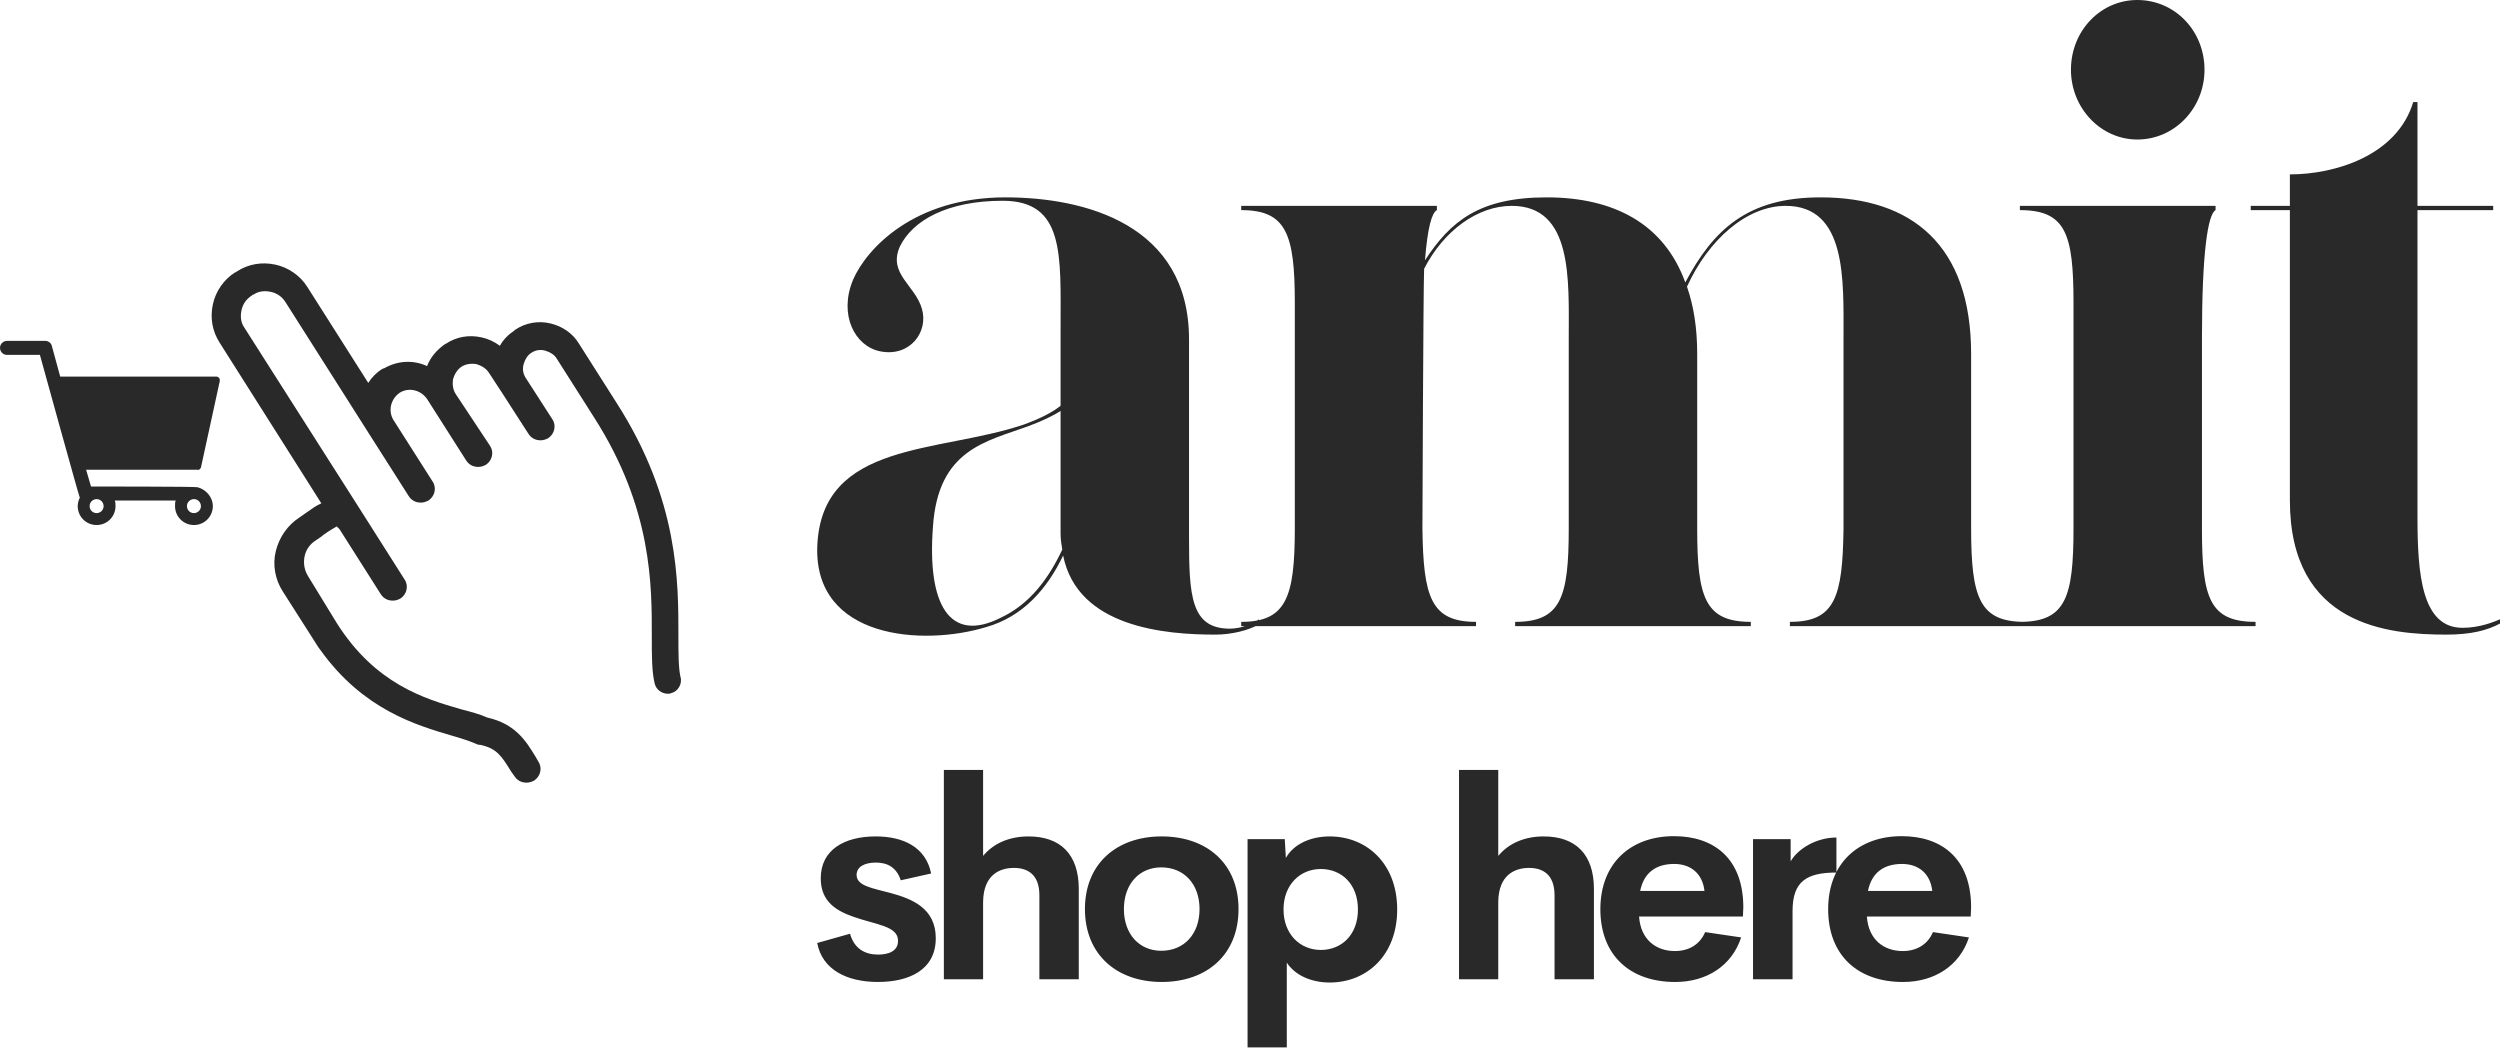
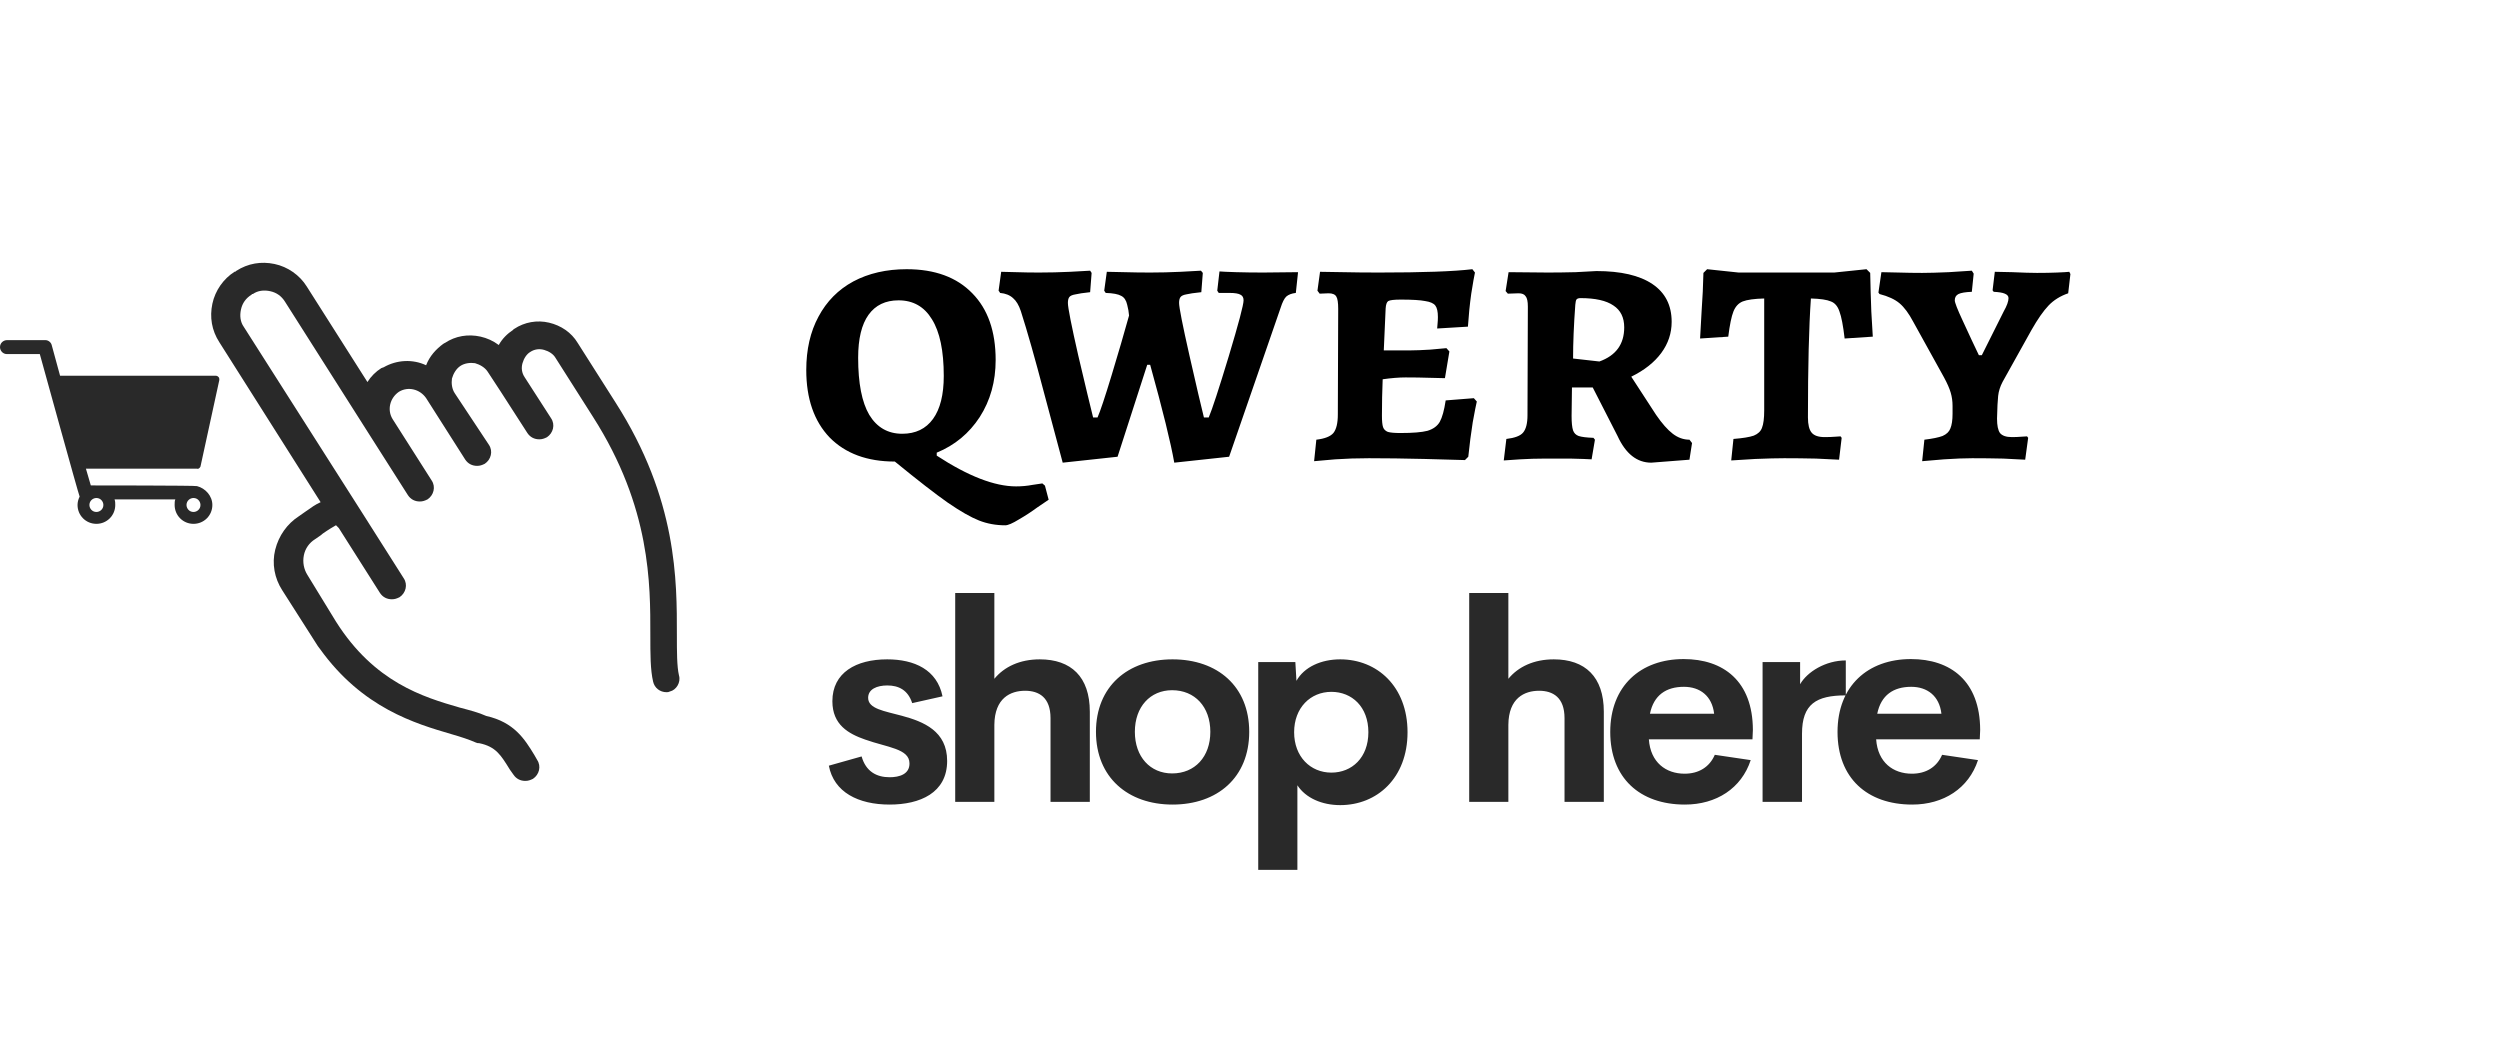
- <svg xmlns="http://www.w3.org/2000/svg" width="370.167" height="155.085" viewBox="0 0 370.167 155.085" class="css-1j8o68f">
-   <defs id="SvgjsDefs1029" />
-   <g id="SvgjsG1030" featurekey="symbolFeature-0" transform="matrix(1.036627,0,0,1.036627,-1.451278,25.18089)" fill="#292929">
-     <path d="M30.1,42.5l2.7-12.4c0-0.1,0-0.3-0.1-0.4c-0.1-0.1-0.2-0.2-0.4-0.2H10l-1.2-4.4c-0.1-0.4-0.5-0.7-0.9-0.7H2.4  c-0.5,0-1,0.4-1,1c0,0.5,0.4,1,1,1h4.7c0,0,5.6,20.3,5.7,20.4c-0.2,0.4-0.3,0.8-0.3,1.2c0,1.5,1.2,2.7,2.7,2.7s2.7-1.2,2.7-2.7  c0-0.3,0-0.5-0.1-0.8h8.7c-0.1,0.2-0.1,0.5-0.1,0.8c0,1.5,1.2,2.7,2.7,2.7c1.5,0,2.7-1.2,2.7-2.7c0-1.3-1-2.4-2.2-2.7  c-0.1-0.1-15.2-0.1-15.2-0.1l-0.7-2.4h15.9C29.8,42.9,30,42.7,30.1,42.5z M29.1,47c0.6,0,1,0.5,1,1c0,0.6-0.5,1-1,1  c-0.6,0-1-0.5-1-1C28.1,47.4,28.6,47,29.1,47z M15.2,47c0.6,0,1,0.5,1,1c0,0.6-0.5,1-1,1c-0.6,0-1-0.5-1-1  C14.2,47.4,14.7,47,15.2,47z" />
-     <path d="M98.6,72.4c-0.3-1.3-0.3-3.4-0.3-5.8c0-7.7,0.1-19.4-8.8-33.3c0,0,0,0,0,0l-5.4-8.5c-0.9-1.5-2.4-2.5-4.1-2.9  c-1.7-0.4-3.5-0.1-5,0.9c0,0-0.1,0-0.1,0.1c-0.9,0.6-1.6,1.3-2.1,2.2c-0.8-0.6-1.7-1-2.6-1.2c-1.8-0.4-3.6-0.1-5.1,0.9  c-0.1,0-0.1,0.1-0.2,0.1c-1.1,0.8-2,1.8-2.5,3.1c-1.9-0.9-4.2-0.8-6.1,0.3c-0.1,0-0.2,0.1-0.3,0.1c-0.8,0.5-1.5,1.2-2,2l-8.7-13.7  c-1-1.6-2.7-2.8-4.6-3.2c-1.9-0.4-3.8-0.1-5.5,1c0,0,0,0-0.1,0.1c0,0-0.1,0-0.1,0c-1.6,1-2.8,2.7-3.2,4.6c-0.4,1.9-0.1,3.8,1,5.5  l14.5,22.9c-0.7,0.3-1.4,0.8-2.1,1.3c-0.3,0.2-0.7,0.5-1,0.7c0,0,0,0,0,0c-1.7,1.1-2.9,2.8-3.4,4.8s-0.1,4.1,1,5.8l5.1,8  c0.1,0.1,0.2,0.3,0.3,0.4c6.1,8.5,13.7,10.7,18.8,12.2c1.4,0.4,2.6,0.8,3.5,1.2c0.2,0.1,0.3,0.1,0.5,0.1c0,0,0,0,0,0  c2.4,0.5,3.1,1.7,4.4,3.8l0.5,0.7c0.4,0.6,1,0.9,1.7,0.9c0.4,0,0.7-0.1,1.1-0.3c0.9-0.6,1.2-1.8,0.6-2.7l-0.4-0.7  c-1.4-2.3-2.9-4.7-6.9-5.6c0,0,0,0,0,0c-1.1-0.5-2.3-0.8-3.8-1.2c-5.2-1.5-12.2-3.6-17.7-12.3l0,0L45.4,58c-0.5-0.8-0.7-1.8-0.5-2.8  c0.2-1,0.8-1.8,1.6-2.3c0,0,0,0,0,0c0.4-0.3,0.8-0.5,1.1-0.8c0.7-0.5,1.7-1.1,1.9-1.2c0,0,0.1,0.1,0.4,0.4l5.9,9.3  c0.4,0.6,1,0.9,1.7,0.9c0.4,0,0.7-0.1,1.1-0.3c0.9-0.6,1.2-1.8,0.6-2.7l-5.9-9.3c0,0,0,0,0,0c0,0,0,0,0,0l-17-26.7  c-0.5-0.7-0.6-1.6-0.4-2.5c0.2-0.9,0.7-1.6,1.5-2.1c0,0,0,0,0.1-0.1c0,0,0.1,0,0.1,0c0.7-0.5,1.6-0.6,2.5-0.4  c0.9,0.2,1.6,0.7,2.1,1.5l12,18.9l0,0l0,0l5.6,8.8c0.4,0.6,1,0.9,1.7,0.9c0.4,0,0.7-0.1,1.1-0.3c0.9-0.6,1.2-1.8,0.6-2.7l-5.6-8.8  c-0.8-1.3-0.4-3,0.9-3.9c0,0,0,0,0,0c1.3-0.8,3-0.4,3.9,0.9l5.6,8.8c0.4,0.6,1,0.9,1.7,0.9c0.4,0,0.7-0.1,1.1-0.3  c0.9-0.6,1.2-1.8,0.6-2.7L66.5,32c0,0,0,0,0,0c-0.4-0.6-0.5-1.4-0.4-2.1c0.2-0.7,0.6-1.4,1.2-1.8c0,0,0,0,0,0  c0.6-0.4,1.4-0.5,2.1-0.4c0.7,0.2,1.4,0.6,1.8,1.2l1.9,2.9c0,0,0,0,0,0c0,0,0,0,0,0l3.8,5.9c0.4,0.6,1,0.9,1.7,0.9  c0.4,0,0.7-0.1,1.1-0.3c0.9-0.6,1.2-1.8,0.6-2.7l-3.8-5.9l0,0c-0.4-0.6-0.5-1.3-0.3-2c0.2-0.7,0.6-1.3,1.1-1.6c0,0,0,0,0,0  c0.6-0.4,1.3-0.5,2-0.3c0.7,0.2,1.3,0.6,1.6,1.1l5.4,8.5c8.3,13,8.2,24,8.2,31.2c0,2.8,0,5,0.4,6.7c0.2,0.9,1,1.5,1.9,1.5  c0.2,0,0.3,0,0.5-0.1C98.2,74.5,98.9,73.4,98.6,72.4z" />
-   </g>
-   <g id="SvgjsG1031" featurekey="nameFeature-0" transform="matrix(3.149001,0,0,3.149001,117.1068,-33.25346)" fill="#292929">
-     <path d="M20.64 40.12 c0.6 0 1.16 -0.28 1.36 -0.44 l0 0.24 c-0.48 0.28 -1.28 0.48 -2.04 0.48 c-2.32 0 -6.48 -0.32 -7.16 -3.72 c-0.76 1.6 -1.92 2.88 -3.6 3.36 c-3 0.92 -8.12 0.56 -7.96 -3.8 c0.2 -4.96 5.72 -4.36 9.72 -5.72 c0.76 -0.28 1.32 -0.56 1.72 -0.88 l0 -3.68 c0 -3.4 0.2 -5.96 -2.72 -5.96 c-2.6 0 -4.24 0.92 -4.84 2.16 c-0.56 1.28 0.72 1.8 1.04 2.92 c0.32 1.08 -0.56 2.28 -1.96 2 c-1.2 -0.24 -1.96 -1.72 -1.28 -3.36 c0.64 -1.48 2.88 -3.88 7.16 -3.88 c3.76 0 8.64 1.28 8.64 6.68 l0 9.32 c0 2.72 0.08 4.28 1.92 4.28 z M9.88 39.6 c1.36 -0.64 2.24 -1.84 2.88 -3.2 c-0.04 -0.24 -0.08 -0.48 -0.08 -0.76 l0 -5.76 c-0.36 0.24 -0.88 0.48 -1.52 0.72 c-1.96 0.72 -4.24 1.08 -4.48 4.72 c-0.28 3.64 0.76 5.52 3.2 4.28 z M55.494 27.2 l0 8.2 c0 3.28 0.4 4.4 2.52 4.4 l0 0.2 l-11.04 0 l0 -0.2 c2.12 0 2.48 -1.16 2.52 -4.4 l0 -8.96 c0 -2.72 0.16 -6.2 -2.72 -6.2 c-1.84 0 -3.64 1.6 -4.64 3.8 c0.32 0.92 0.48 1.96 0.48 3.16 l0 8.2 c0 3.24 0.36 4.4 2.52 4.4 l0 0.2 l-11.08 0 l0 -0.2 c2.16 0 2.52 -1.16 2.52 -4.4 l0 -8.96 c0 -2.72 0.2 -6.2 -2.68 -6.2 c-1.6 0 -3.2 1.16 -4.12 2.96 c-0.04 0.84 -0.08 12.2 -0.08 12.2 c0.04 3.24 0.4 4.4 2.52 4.4 l0 0.2 l-11.04 0 l0 -0.2 c2.12 0 2.52 -1.16 2.52 -4.4 l0 -10.6 c0 -3.24 -0.4 -4.36 -2.52 -4.36 l0 -0.2 l9.2 0 l0 0.2 c-0.24 0.12 -0.44 0.84 -0.56 2.36 c1.2 -1.84 2.56 -2.96 5.72 -2.96 s5.52 1.24 6.52 4 c1.32 -2.48 2.92 -4 6.36 -4 c4.28 0 7.08 2.24 7.08 7.36 z M66.348 35.4 l0 0.04 c0 3.24 0.36 4.36 2.52 4.36 l0 0.2 l-11.08 0 l0 -0.2 c2.16 0 2.52 -1.16 2.52 -4.4 l0 -10.6 c0 -3.24 -0.36 -4.36 -2.52 -4.36 l0 -0.2 l9.2 0 l0 0.2 c-0.36 0.2 -0.64 1.96 -0.64 6 l0 8.96 z M63.308 17.12 c-1.72 0 -3.12 -1.48 -3.12 -3.28 c0 -1.84 1.4 -3.28 3.12 -3.28 c1.76 0 3.16 1.44 3.16 3.28 c0 1.8 -1.4 3.28 -3.16 3.28 z M78.602 40.08 c0.8 0 1.48 -0.28 1.76 -0.4 l0 0.2 c-0.6 0.32 -1.36 0.52 -2.52 0.52 c-2.72 0 -7.36 -0.4 -7.36 -6.32 l0 -13.64 l-1.84 0 l0 -0.2 l1.84 0 l0 -1.48 c2.12 0 5.04 -0.88 5.8 -3.4 l0.08 0 l0.12 0 l0 4.88 l3.56 0 l0 0.2 l-3.56 0 l0 14.44 c0 2.68 0.2 5.2 2.12 5.2 z" />
-   </g>
-   <g id="SvgjsG1032" featurekey="sloganFeature-0" transform="matrix(2.06636,0,0,2.06636,119.7085,103.6674)" fill="#292929">
-     <path d="M4.99 20.195 c-2.256 0 -4.004 -0.889 -4.365 -2.793 l2.353 -0.664 c0.303 1.074 1.065 1.494 2.012 1.494 c0.693 0 1.445 -0.215 1.426 -1.006 c-0.01 -1.045 -1.592 -1.133 -3.184 -1.699 c-1.201 -0.42 -2.353 -1.065 -2.353 -2.754 c0 -2.061 1.709 -3.008 3.936 -3.008 c1.953 0 3.584 0.742 3.975 2.656 l-2.178 0.488 c-0.303 -0.938 -0.967 -1.27 -1.787 -1.27 c-0.742 0 -1.377 0.264 -1.377 0.889 c0 0.791 1.162 0.947 2.422 1.289 c1.553 0.42 3.252 1.094 3.252 3.242 c0 2.305 -1.963 3.135 -4.131 3.135 z M15.774 9.766 c2.246 0 3.594 1.25 3.594 3.76 l0 6.475 l-2.822 0 l0 -6.016 c0 -1.475 -0.82 -1.963 -1.826 -1.963 c-1.045 0 -2.188 0.518 -2.207 2.441 l0 5.537 l-2.812 0 l0 -15 l2.812 0 l0 6.162 c0.713 -0.869 1.836 -1.397 3.262 -1.397 z M25.308 20.195 c-3.193 0 -5.498 -1.943 -5.498 -5.225 c0 -3.262 2.285 -5.205 5.498 -5.205 c3.232 0 5.508 1.943 5.508 5.205 c0 3.281 -2.285 5.225 -5.508 5.225 z M25.278 17.959 c1.631 0 2.744 -1.191 2.744 -2.988 s-1.113 -2.988 -2.744 -2.988 c-1.572 0 -2.676 1.191 -2.676 2.988 s1.103 2.988 2.676 2.988 z M37.351 9.766 c2.647 0 4.834 1.943 4.834 5.234 s-2.188 5.234 -4.834 5.234 c-1.309 0 -2.481 -0.508 -3.076 -1.426 l0 6.074 l-2.812 0 l0 -14.922 l2.666 0 l0.078 1.348 c0.557 -0.996 1.777 -1.543 3.144 -1.543 z M36.716 17.9 c1.475 0 2.656 -1.074 2.656 -2.9 s-1.182 -2.9 -2.656 -2.9 c-1.504 0 -2.676 1.143 -2.676 2.9 s1.172 2.9 2.676 2.9 z M52.688 9.766 c2.246 0 3.594 1.25 3.594 3.76 l0 6.475 l-2.822 0 l0 -6.016 c0 -1.475 -0.82 -1.963 -1.826 -1.963 c-1.045 0 -2.188 0.518 -2.207 2.441 l0 5.537 l-2.812 0 l0 -15 l2.812 0 l0 6.162 c0.713 -0.869 1.836 -1.397 3.262 -1.397 z M66.987 14.834 l-0.029 0.674 l-7.441 0 c0.117 1.67 1.23 2.471 2.568 2.471 c1.006 0 1.787 -0.469 2.168 -1.357 l2.578 0.381 c-0.664 2.031 -2.471 3.193 -4.727 3.193 c-3.242 0 -5.361 -1.914 -5.361 -5.215 s2.178 -5.234 5.273 -5.234 c2.842 0 4.961 1.572 4.971 5.088 z M62.036 11.738 c-1.279 0 -2.168 0.596 -2.441 1.934 l4.609 0 c-0.146 -1.279 -1.016 -1.934 -2.168 -1.934 z M70.378 11.553 c0.508 -0.889 1.826 -1.709 3.281 -1.709 l0 2.51 c-2.129 0 -3.144 0.625 -3.144 2.754 l0 4.893 l-2.832 0 l0 -10.039 l2.695 0 l0 1.592 z M83.31 14.834 l-0.029 0.674 l-7.441 0 c0.117 1.67 1.23 2.471 2.568 2.471 c1.006 0 1.787 -0.469 2.168 -1.357 l2.578 0.381 c-0.664 2.031 -2.471 3.193 -4.727 3.193 c-3.242 0 -5.361 -1.914 -5.361 -5.215 s2.178 -5.234 5.273 -5.234 c2.842 0 4.961 1.572 4.971 5.088 z M78.359 11.738 c-1.279 0 -2.168 0.596 -2.441 1.934 l4.609 0 c-0.146 -1.279 -1.016 -1.934 -2.168 -1.934 z" />
-   </g>
+ <svg xmlns="http://www.w3.org/2000/svg" width="371" height="156" viewBox="0 0 371 156" fill="none">
+   <path d="M29.751 69.238L32.55 56.383C32.55 56.28 32.55 56.072 32.446 55.969C32.343 55.865 32.239 55.761 32.032 55.761H8.915L7.671 51.2C7.567 50.786 7.153 50.475 6.738 50.475H1.037C0.518 50.475 0 50.889 0 51.511C0 52.029 0.415 52.548 1.037 52.548H5.909C5.909 52.548 11.714 73.591 11.818 73.695C11.61 74.11 11.507 74.524 11.507 74.939C11.507 76.494 12.751 77.738 14.306 77.738C15.86 77.738 17.104 76.494 17.104 74.939C17.104 74.628 17.104 74.421 17.001 74.11H26.019C25.916 74.317 25.916 74.628 25.916 74.939C25.916 76.494 27.16 77.738 28.715 77.738C30.27 77.738 31.514 76.494 31.514 74.939C31.514 73.591 30.477 72.451 29.233 72.14C29.129 72.037 13.476 72.037 13.476 72.037L12.751 69.549H29.233C29.44 69.652 29.648 69.445 29.751 69.238ZM28.715 73.902C29.337 73.902 29.751 74.421 29.751 74.939C29.751 75.561 29.233 75.976 28.715 75.976C28.093 75.976 27.678 75.457 27.678 74.939C27.678 74.317 28.196 73.902 28.715 73.902ZM14.306 73.902C14.927 73.902 15.342 74.421 15.342 74.939C15.342 75.561 14.824 75.976 14.306 75.976C13.684 75.976 13.269 75.457 13.269 74.939C13.269 74.317 13.787 73.902 14.306 73.902Z" fill="#292929" />
+   <path d="M100.76 100.233C100.449 98.885 100.449 96.708 100.449 94.22C100.449 86.238 100.553 74.11 91.327 59.701L85.729 50.889C84.796 49.334 83.241 48.298 81.479 47.883C79.717 47.468 77.851 47.779 76.296 48.816C76.296 48.816 76.192 48.816 76.192 48.92C75.259 49.542 74.534 50.267 74.015 51.2C73.186 50.578 72.253 50.164 71.32 49.956C69.454 49.542 67.588 49.853 66.033 50.889C65.93 50.889 65.93 50.993 65.826 50.993C64.686 51.822 63.753 52.859 63.234 54.206C61.265 53.273 58.88 53.377 56.911 54.517C56.807 54.517 56.703 54.621 56.6 54.621C55.771 55.139 55.045 55.865 54.527 56.694L45.508 42.493C44.471 40.834 42.709 39.59 40.739 39.175C38.77 38.761 36.8 39.072 35.038 40.212C35.038 40.212 35.038 40.212 34.934 40.316H34.831C33.172 41.352 31.928 43.114 31.514 45.084C31.099 47.054 31.41 49.023 32.55 50.786L47.581 74.524C46.856 74.835 46.13 75.354 45.404 75.872C45.093 76.079 44.679 76.39 44.368 76.598C42.605 77.738 41.361 79.5 40.843 81.573C40.325 83.647 40.739 85.824 41.88 87.586L47.167 95.879C47.27 95.983 47.374 96.19 47.478 96.293C53.801 105.105 61.679 107.385 66.966 108.94C68.417 109.355 69.661 109.77 70.594 110.184C70.802 110.288 70.905 110.288 71.113 110.288C73.601 110.806 74.326 112.05 75.674 114.227L76.192 114.953C76.607 115.575 77.229 115.886 77.954 115.886C78.369 115.886 78.68 115.782 79.095 115.575C80.028 114.953 80.339 113.709 79.717 112.776L79.302 112.05C77.851 109.666 76.296 107.178 72.149 106.245C71.009 105.727 69.765 105.416 68.21 105.001C62.82 103.446 55.563 101.269 49.862 92.251L45.612 85.305C45.093 84.476 44.886 83.439 45.093 82.403C45.301 81.366 45.923 80.537 46.752 80.019C47.167 79.707 47.581 79.5 47.892 79.189C48.618 78.671 49.654 78.049 49.862 77.945C49.862 77.945 49.965 78.049 50.276 78.36L56.392 88.001C56.807 88.623 57.429 88.933 58.155 88.933C58.569 88.933 58.88 88.83 59.295 88.623C60.228 88.001 60.539 86.757 59.917 85.824L53.801 76.183L36.178 48.505C35.66 47.779 35.556 46.846 35.764 45.913C35.971 44.98 36.489 44.255 37.319 43.736C37.319 43.736 37.319 43.736 37.422 43.633H37.526C38.252 43.114 39.184 43.011 40.117 43.218C41.05 43.425 41.776 43.944 42.294 44.773L54.734 64.365L60.539 73.488C60.954 74.11 61.576 74.421 62.301 74.421C62.716 74.421 63.027 74.317 63.442 74.11C64.375 73.488 64.686 72.244 64.064 71.311L58.258 62.188C57.429 60.841 57.844 59.079 59.191 58.146C60.539 57.316 62.301 57.731 63.234 59.079L69.039 68.201C69.454 68.823 70.076 69.134 70.802 69.134C71.216 69.134 71.527 69.03 71.942 68.823C72.875 68.201 73.186 66.957 72.564 66.024L67.484 58.353C67.07 57.731 66.966 56.902 67.07 56.176C67.277 55.45 67.692 54.725 68.314 54.31C68.936 53.895 69.765 53.792 70.491 53.895C71.216 54.103 71.942 54.517 72.357 55.139L74.326 58.146L78.265 64.262C78.68 64.884 79.302 65.195 80.028 65.195C80.442 65.195 80.753 65.091 81.168 64.884C82.101 64.262 82.412 63.018 81.79 62.085L77.851 55.969C77.436 55.347 77.332 54.621 77.54 53.895C77.747 53.17 78.162 52.548 78.68 52.237C79.302 51.822 80.028 51.718 80.753 51.926C81.479 52.133 82.101 52.548 82.412 53.066L88.01 61.877C96.614 75.354 96.51 86.757 96.51 94.22C96.51 97.123 96.51 99.403 96.925 101.166C97.132 102.099 97.961 102.721 98.894 102.721C99.102 102.721 99.205 102.721 99.413 102.617C100.346 102.41 101.071 101.269 100.76 100.233Z" fill="#292929" />
+   <path d="M132.02 119.398C127.359 119.398 123.747 117.562 123 113.627L127.863 112.255C128.489 114.474 130.063 115.342 132.02 115.342C133.453 115.342 135.007 114.898 134.966 113.263C134.946 111.104 131.677 110.923 128.388 109.752C125.906 108.885 123.525 107.553 123.525 104.062C123.525 99.804 127.056 97.847 131.657 97.847C135.693 97.847 139.063 99.38 139.87 103.335L135.37 104.344C134.744 102.407 133.372 101.721 131.677 101.721C130.143 101.721 128.832 102.266 128.832 103.557C128.832 105.192 131.233 105.515 133.836 106.221C137.045 107.089 140.556 108.481 140.556 112.921C140.556 117.683 136.5 119.398 132.02 119.398ZM154.303 97.847C158.944 97.847 161.729 100.43 161.729 105.617V118.995H155.897V106.565C155.897 103.518 154.202 102.509 152.124 102.509C149.965 102.509 147.604 103.578 147.563 107.554V118.995H141.752V88H147.563V100.733C149.036 98.937 151.357 97.847 154.303 97.847ZM174.003 119.398C167.404 119.398 162.642 115.382 162.642 108.602C162.642 101.862 167.364 97.847 174.003 97.847C180.682 97.847 185.384 101.862 185.384 108.602C185.384 115.383 180.662 119.398 174.003 119.398ZM173.943 114.777C177.313 114.777 179.613 112.315 179.613 108.602C179.613 104.889 177.312 102.427 173.943 102.427C170.694 102.427 168.413 104.889 168.413 108.602C168.413 112.315 170.694 114.777 173.943 114.777ZM198.889 97.847C204.358 97.847 208.878 101.863 208.878 108.664C208.878 115.464 204.358 119.48 198.889 119.48C196.185 119.48 193.764 118.43 192.533 116.534V129.085H186.721V98.251H192.23L192.392 101.036C193.542 98.977 196.064 97.847 198.889 97.847ZM197.578 114.656C200.625 114.656 203.067 112.436 203.067 108.663C203.067 104.889 200.625 102.67 197.578 102.67C194.47 102.67 192.049 105.031 192.049 108.663C192.049 112.295 194.47 114.656 197.578 114.656ZM230.581 97.847C235.222 97.847 238.007 100.43 238.007 105.617V118.995H232.175V106.565C232.175 103.518 230.48 102.509 228.401 102.509C226.242 102.509 223.881 103.578 223.841 107.554V118.995H218.029V88H223.841V100.733C225.314 98.937 227.635 97.847 230.581 97.847ZM260.128 108.32L260.067 109.712H244.69C244.933 113.163 247.233 114.817 249.998 114.817C252.076 114.817 253.69 113.849 254.477 112.013L259.805 112.8C258.433 116.997 254.699 119.398 250.038 119.398C243.338 119.398 238.96 115.443 238.96 108.623C238.96 101.802 243.459 97.806 249.856 97.806C255.728 97.806 260.107 101.055 260.128 108.32ZM249.898 101.923C247.254 101.923 245.418 103.154 244.853 105.918H254.377C254.075 103.275 252.279 101.923 249.898 101.923ZM267.136 101.539C268.185 99.703 270.909 98.008 273.916 98.008V103.194C269.517 103.194 267.418 104.486 267.418 108.885V118.995H261.566V98.25H267.136L267.136 101.539ZM293.857 108.32L293.797 109.712H278.42C278.662 113.163 280.963 114.817 283.727 114.817C285.806 114.817 287.42 113.849 288.207 112.013L293.534 112.8C292.162 116.997 288.429 119.398 283.768 119.398C277.068 119.398 272.689 115.443 272.689 108.623C272.689 101.802 277.189 97.806 283.586 97.806C289.458 97.806 293.837 101.055 293.857 108.32ZM283.627 101.923C280.984 101.923 279.147 103.154 278.582 105.918H288.107C287.804 103.275 286.009 101.923 283.627 101.923Z" fill="#292929" />
+   <path d="M149.185 77.955C147.792 77.955 146.49 77.717 145.28 77.24C144.07 76.763 142.53 75.883 140.66 74.6C138.827 73.317 136.205 71.282 132.795 68.495C128.688 68.495 125.462 67.303 123.115 64.92C120.805 62.5 119.65 59.163 119.65 54.91C119.65 51.867 120.255 49.227 121.465 46.99C122.675 44.717 124.398 42.975 126.635 41.765C128.908 40.555 131.548 39.95 134.555 39.95C138.735 39.95 141.98 41.142 144.29 43.525C146.6 45.872 147.755 49.172 147.755 53.425C147.755 56.615 146.967 59.438 145.39 61.895C143.813 64.315 141.687 66.075 139.01 67.175V67.615C143.667 70.658 147.59 72.18 150.78 72.18C151.623 72.18 152.43 72.107 153.2 71.96C153.97 71.85 154.465 71.777 154.685 71.74L155.07 72.07L155.62 74.16C155.363 74.343 154.795 74.728 153.915 75.315C153.072 75.938 152.173 76.525 151.22 77.075C150.267 77.662 149.588 77.955 149.185 77.955ZM133.895 64.37C135.875 64.37 137.397 63.637 138.46 62.17C139.523 60.703 140.055 58.577 140.055 55.79C140.055 52.05 139.468 49.245 138.295 47.375C137.158 45.505 135.508 44.57 133.345 44.57C131.402 44.57 129.917 45.285 128.89 46.715C127.863 48.145 127.35 50.272 127.35 53.095C127.35 56.872 127.9 59.695 129 61.565C130.137 63.435 131.768 64.37 133.895 64.37ZM157.706 68.66C157.266 66.973 156.349 63.545 154.956 58.375C153.599 53.205 152.444 49.135 151.491 46.165C151.197 45.285 150.812 44.643 150.336 44.24C149.859 43.8 149.217 43.543 148.411 43.47C148.337 43.323 148.264 43.213 148.191 43.14L148.576 40.335C148.979 40.335 149.712 40.353 150.776 40.39C151.876 40.427 153.012 40.445 154.186 40.445C155.726 40.445 157.266 40.408 158.806 40.335C160.346 40.262 161.336 40.207 161.776 40.17L161.996 40.5L161.776 43.36C160.749 43.47 160.016 43.58 159.576 43.69C159.136 43.763 158.842 43.892 158.696 44.075C158.549 44.258 158.476 44.552 158.476 44.955C158.476 45.652 158.989 48.255 160.016 52.765C161.079 57.275 161.812 60.337 162.216 61.95H162.876C163.279 61.033 163.976 58.943 164.966 55.68C165.956 52.417 166.817 49.465 167.551 46.825C167.514 46.312 167.422 45.78 167.276 45.23C167.129 44.57 166.836 44.13 166.396 43.91C165.956 43.653 165.186 43.507 164.086 43.47L163.866 43.14L164.251 40.335C164.727 40.335 165.589 40.353 166.836 40.39C168.119 40.427 169.402 40.445 170.686 40.445C172.152 40.445 173.656 40.408 175.196 40.335C176.772 40.262 177.781 40.207 178.221 40.17L178.496 40.5L178.276 43.36C177.212 43.47 176.461 43.58 176.021 43.69C175.617 43.763 175.342 43.892 175.196 44.075C175.049 44.258 174.976 44.552 174.976 44.955C174.976 45.615 175.489 48.218 176.516 52.765C177.542 57.275 178.257 60.337 178.661 61.95H179.376C179.889 60.74 180.879 57.715 182.346 52.875C183.812 47.998 184.546 45.23 184.546 44.57C184.546 44.167 184.399 43.892 184.106 43.745C183.812 43.562 183.262 43.47 182.456 43.47H180.861L180.641 43.14L180.971 40.28C181.411 40.317 182.236 40.353 183.446 40.39C184.692 40.427 186.031 40.445 187.461 40.445L192.631 40.39L192.301 43.47C191.677 43.543 191.201 43.727 190.871 44.02C190.577 44.313 190.302 44.863 190.046 45.67L182.401 67.78L174.261 68.66C173.747 65.727 172.556 60.887 170.686 54.14H170.246L165.846 67.78L157.706 68.66ZM195.344 65.25C196.591 65.103 197.434 64.773 197.874 64.26C198.314 63.71 198.534 62.793 198.534 61.51L198.589 45.835C198.589 44.918 198.498 44.313 198.314 44.02C198.131 43.69 197.746 43.525 197.159 43.525L195.839 43.58L195.509 43.14L195.894 40.335C196.481 40.335 197.599 40.353 199.249 40.39C200.936 40.427 202.733 40.445 204.639 40.445C211.129 40.445 215.749 40.28 218.499 39.95L218.884 40.445C218.774 40.922 218.591 41.967 218.334 43.58C218.114 45.157 217.949 46.788 217.839 48.475L213.274 48.75C213.274 48.64 213.293 48.42 213.329 48.09C213.366 47.723 213.384 47.375 213.384 47.045C213.384 46.238 213.256 45.67 212.999 45.34C212.743 45.01 212.248 44.79 211.514 44.68C210.781 44.533 209.571 44.46 207.884 44.46C206.894 44.46 206.271 44.533 206.014 44.68C205.794 44.827 205.666 45.193 205.629 45.78L205.354 51.995H209.424C210.084 51.995 211.019 51.958 212.229 51.885C213.439 51.775 214.246 51.702 214.649 51.665L215.089 52.16L214.429 56.12C214.026 56.12 213.256 56.102 212.119 56.065C211.019 56.028 209.846 56.01 208.599 56.01C207.609 56.01 206.473 56.102 205.189 56.285C205.116 58.045 205.079 59.842 205.079 61.675C205.079 62.482 205.134 63.05 205.244 63.38C205.354 63.71 205.593 63.948 205.959 64.095C206.326 64.205 206.949 64.26 207.829 64.26C209.663 64.26 211.001 64.15 211.844 63.93C212.688 63.673 213.293 63.233 213.659 62.61C214.026 61.95 214.319 60.887 214.539 59.42L218.719 59.09L219.159 59.585C219.049 60.025 218.848 61.052 218.554 62.665C218.298 64.278 218.078 65.983 217.894 67.78L217.399 68.275C216.483 68.238 214.484 68.183 211.404 68.11C208.361 68.037 205.611 68 203.154 68C201.431 68 199.763 68.055 198.149 68.165C196.536 68.312 195.491 68.403 195.014 68.44L195.344 65.25ZM245.049 68.66C242.922 68.66 241.254 67.34 240.044 64.7L236.359 57.495H233.279L233.224 61.73C233.224 62.72 233.297 63.435 233.444 63.875C233.59 64.278 233.865 64.553 234.269 64.7C234.709 64.847 235.442 64.938 236.469 64.975L236.689 65.25L236.194 68.165C235.607 68.128 234.562 68.092 233.059 68.055C231.592 68.055 230.309 68.055 229.209 68.055C228.035 68.055 226.825 68.092 225.579 68.165C224.332 68.238 223.525 68.293 223.159 68.33L223.544 65.14C224.79 64.993 225.615 64.682 226.019 64.205C226.459 63.692 226.679 62.83 226.679 61.62L226.734 45.505C226.734 44.735 226.624 44.222 226.404 43.965C226.22 43.672 225.872 43.525 225.359 43.525L223.764 43.58L223.434 43.195L223.874 40.39L229.704 40.445C230.987 40.445 232.362 40.427 233.829 40.39C235.295 40.317 236.322 40.262 236.909 40.225C240.539 40.225 243.307 40.867 245.214 42.15C247.12 43.433 248.074 45.303 248.074 47.76C248.074 49.447 247.56 50.987 246.534 52.38C245.507 53.773 244.022 54.947 242.079 55.9L245.764 61.565C246.644 62.848 247.469 63.783 248.239 64.37C249.009 64.957 249.834 65.25 250.714 65.25L251.099 65.745L250.714 68.22L245.049 68.66ZM237.349 53.645C239.805 52.765 241.034 51.078 241.034 48.585C241.034 47.118 240.502 46.037 239.439 45.34C238.375 44.607 236.744 44.24 234.544 44.24C234.25 44.24 234.049 44.313 233.939 44.46C233.865 44.57 233.81 44.827 233.774 45.23C233.554 48.237 233.444 50.895 233.444 53.205L237.349 53.645ZM257.243 65.14C258.636 65.03 259.644 64.865 260.268 64.645C260.891 64.388 261.294 64.003 261.478 63.49C261.698 62.94 261.808 62.078 261.808 60.905V44.295C260.341 44.332 259.278 44.478 258.618 44.735C257.994 44.992 257.536 45.487 257.243 46.22C256.949 46.953 256.693 48.2 256.473 49.96L252.293 50.235C252.329 49.612 252.403 48.292 252.513 46.275C252.659 44.222 252.751 42.297 252.788 40.5L253.338 39.95L258.013 40.445H272.203L276.988 39.95L277.538 40.5C277.574 42.37 277.629 44.277 277.703 46.22C277.813 48.163 277.886 49.41 277.923 49.96L273.743 50.235C273.523 48.328 273.266 46.99 272.973 46.22C272.716 45.45 272.294 44.955 271.708 44.735C271.121 44.478 270.131 44.332 268.738 44.295C268.444 48.475 268.298 54.36 268.298 61.95C268.298 63.013 268.481 63.765 268.848 64.205C269.214 64.645 269.856 64.865 270.773 64.865C271.359 64.865 271.873 64.847 272.313 64.81C272.753 64.773 273.028 64.755 273.138 64.755L273.303 64.975L272.918 68.22C272.294 68.183 271.158 68.128 269.508 68.055C267.858 68.018 266.281 68 264.778 68C263.714 68 262.284 68.037 260.488 68.11C258.691 68.22 257.499 68.293 256.913 68.33L257.243 65.14ZM285.579 65.25C286.789 65.103 287.688 64.92 288.274 64.7C288.861 64.443 289.246 64.077 289.429 63.6C289.649 63.087 289.759 62.353 289.759 61.4V60.245C289.759 59.548 289.668 58.888 289.484 58.265C289.301 57.642 288.971 56.89 288.494 56.01L283.929 47.76C283.269 46.513 282.591 45.597 281.894 45.01C281.198 44.423 280.208 43.965 278.924 43.635L278.759 43.415L279.199 40.39C279.676 40.39 280.519 40.408 281.729 40.445C282.939 40.482 284.113 40.5 285.249 40.5C286.203 40.5 287.523 40.463 289.209 40.39C290.933 40.28 292.069 40.207 292.619 40.17L292.894 40.61L292.619 43.305C291.666 43.342 291.006 43.452 290.639 43.635C290.273 43.818 290.089 44.13 290.089 44.57C290.089 44.9 290.474 45.89 291.244 47.54C292.014 49.19 292.473 50.18 292.619 50.51L293.664 52.71H294.104L297.349 46.22C297.826 45.377 298.064 44.717 298.064 44.24C298.064 43.947 297.881 43.727 297.514 43.58C297.184 43.433 296.634 43.342 295.864 43.305L295.699 43.085L296.029 40.335L298.614 40.39C300.228 40.463 301.456 40.5 302.299 40.5C303.399 40.5 304.389 40.482 305.269 40.445C306.186 40.408 306.791 40.372 307.084 40.335L307.249 40.665L306.919 43.525C305.746 43.928 304.774 44.533 304.004 45.34C303.234 46.147 302.391 47.357 301.474 48.97L297.184 56.67C296.818 57.367 296.598 58.063 296.524 58.76C296.451 59.42 296.396 60.538 296.359 62.115C296.359 63.142 296.506 63.857 296.799 64.26C297.129 64.663 297.716 64.865 298.559 64.865C299.073 64.865 299.531 64.847 299.934 64.81C300.374 64.773 300.668 64.755 300.814 64.755L300.979 64.975L300.539 68.22C299.953 68.183 298.871 68.128 297.294 68.055C295.718 68.018 294.178 68 292.674 68C291.574 68 290.181 68.055 288.494 68.165C286.844 68.312 285.763 68.403 285.249 68.44L285.579 65.25Z" fill="black" />
</svg>
